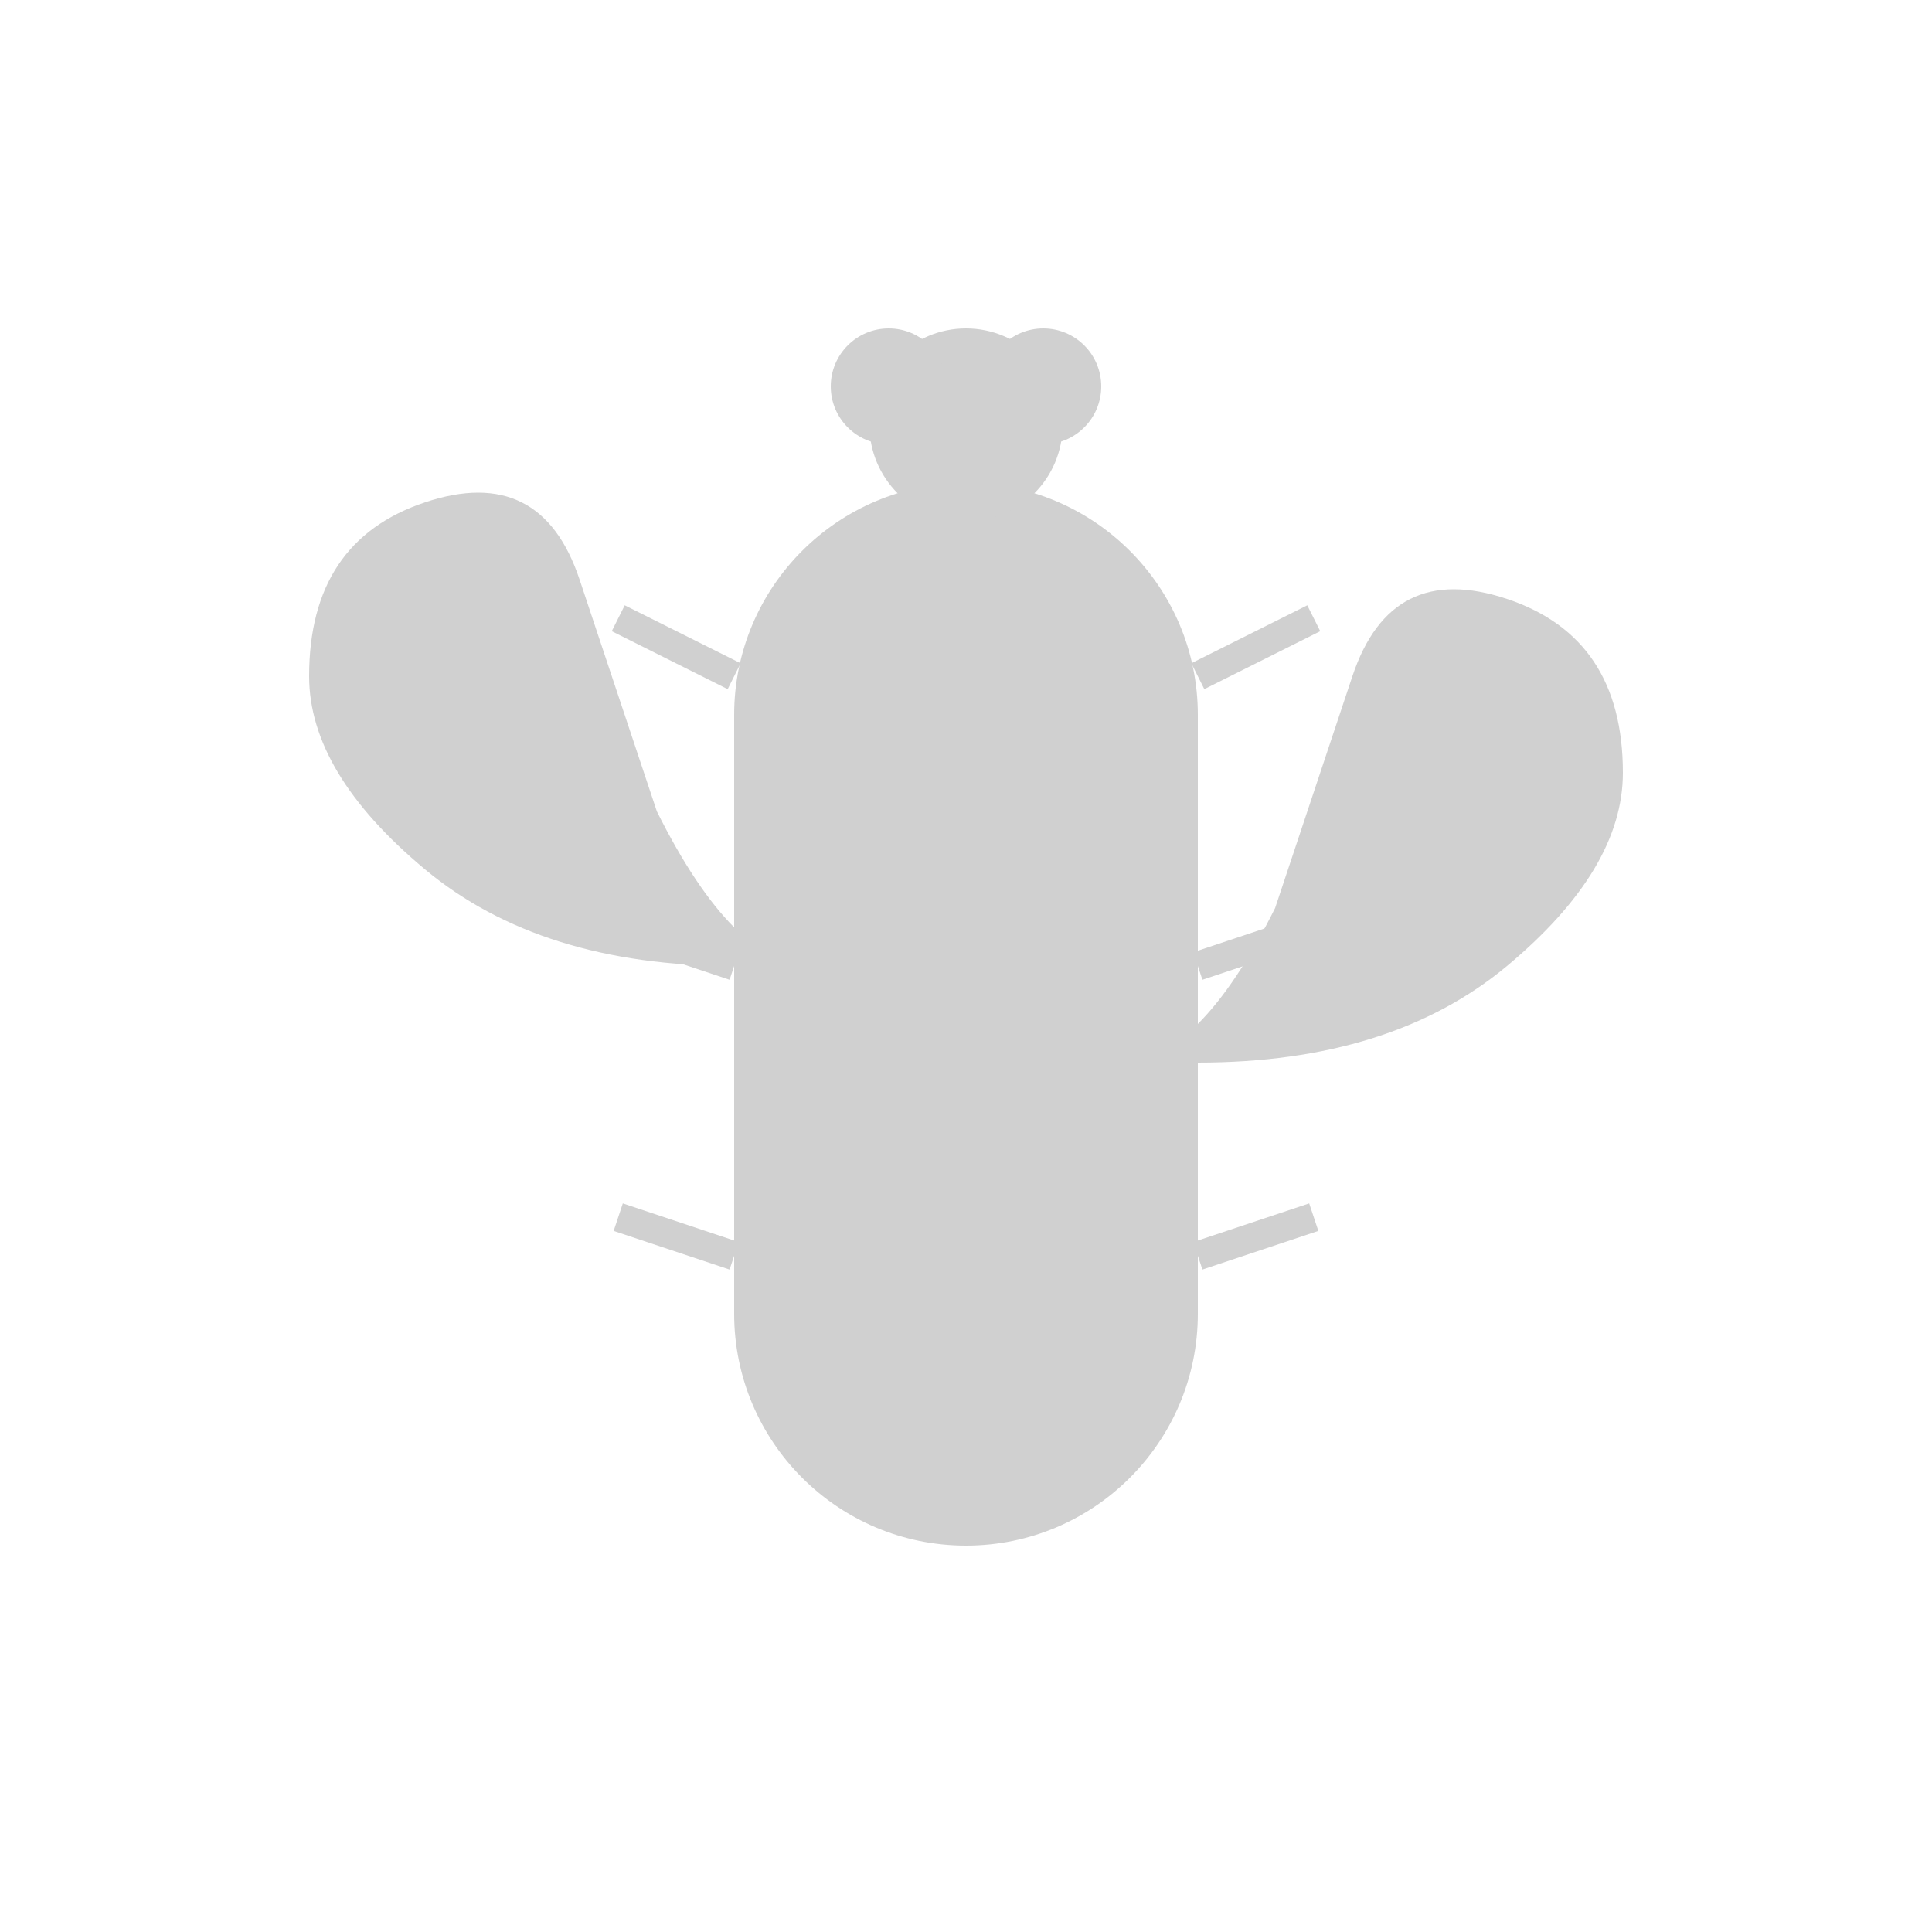
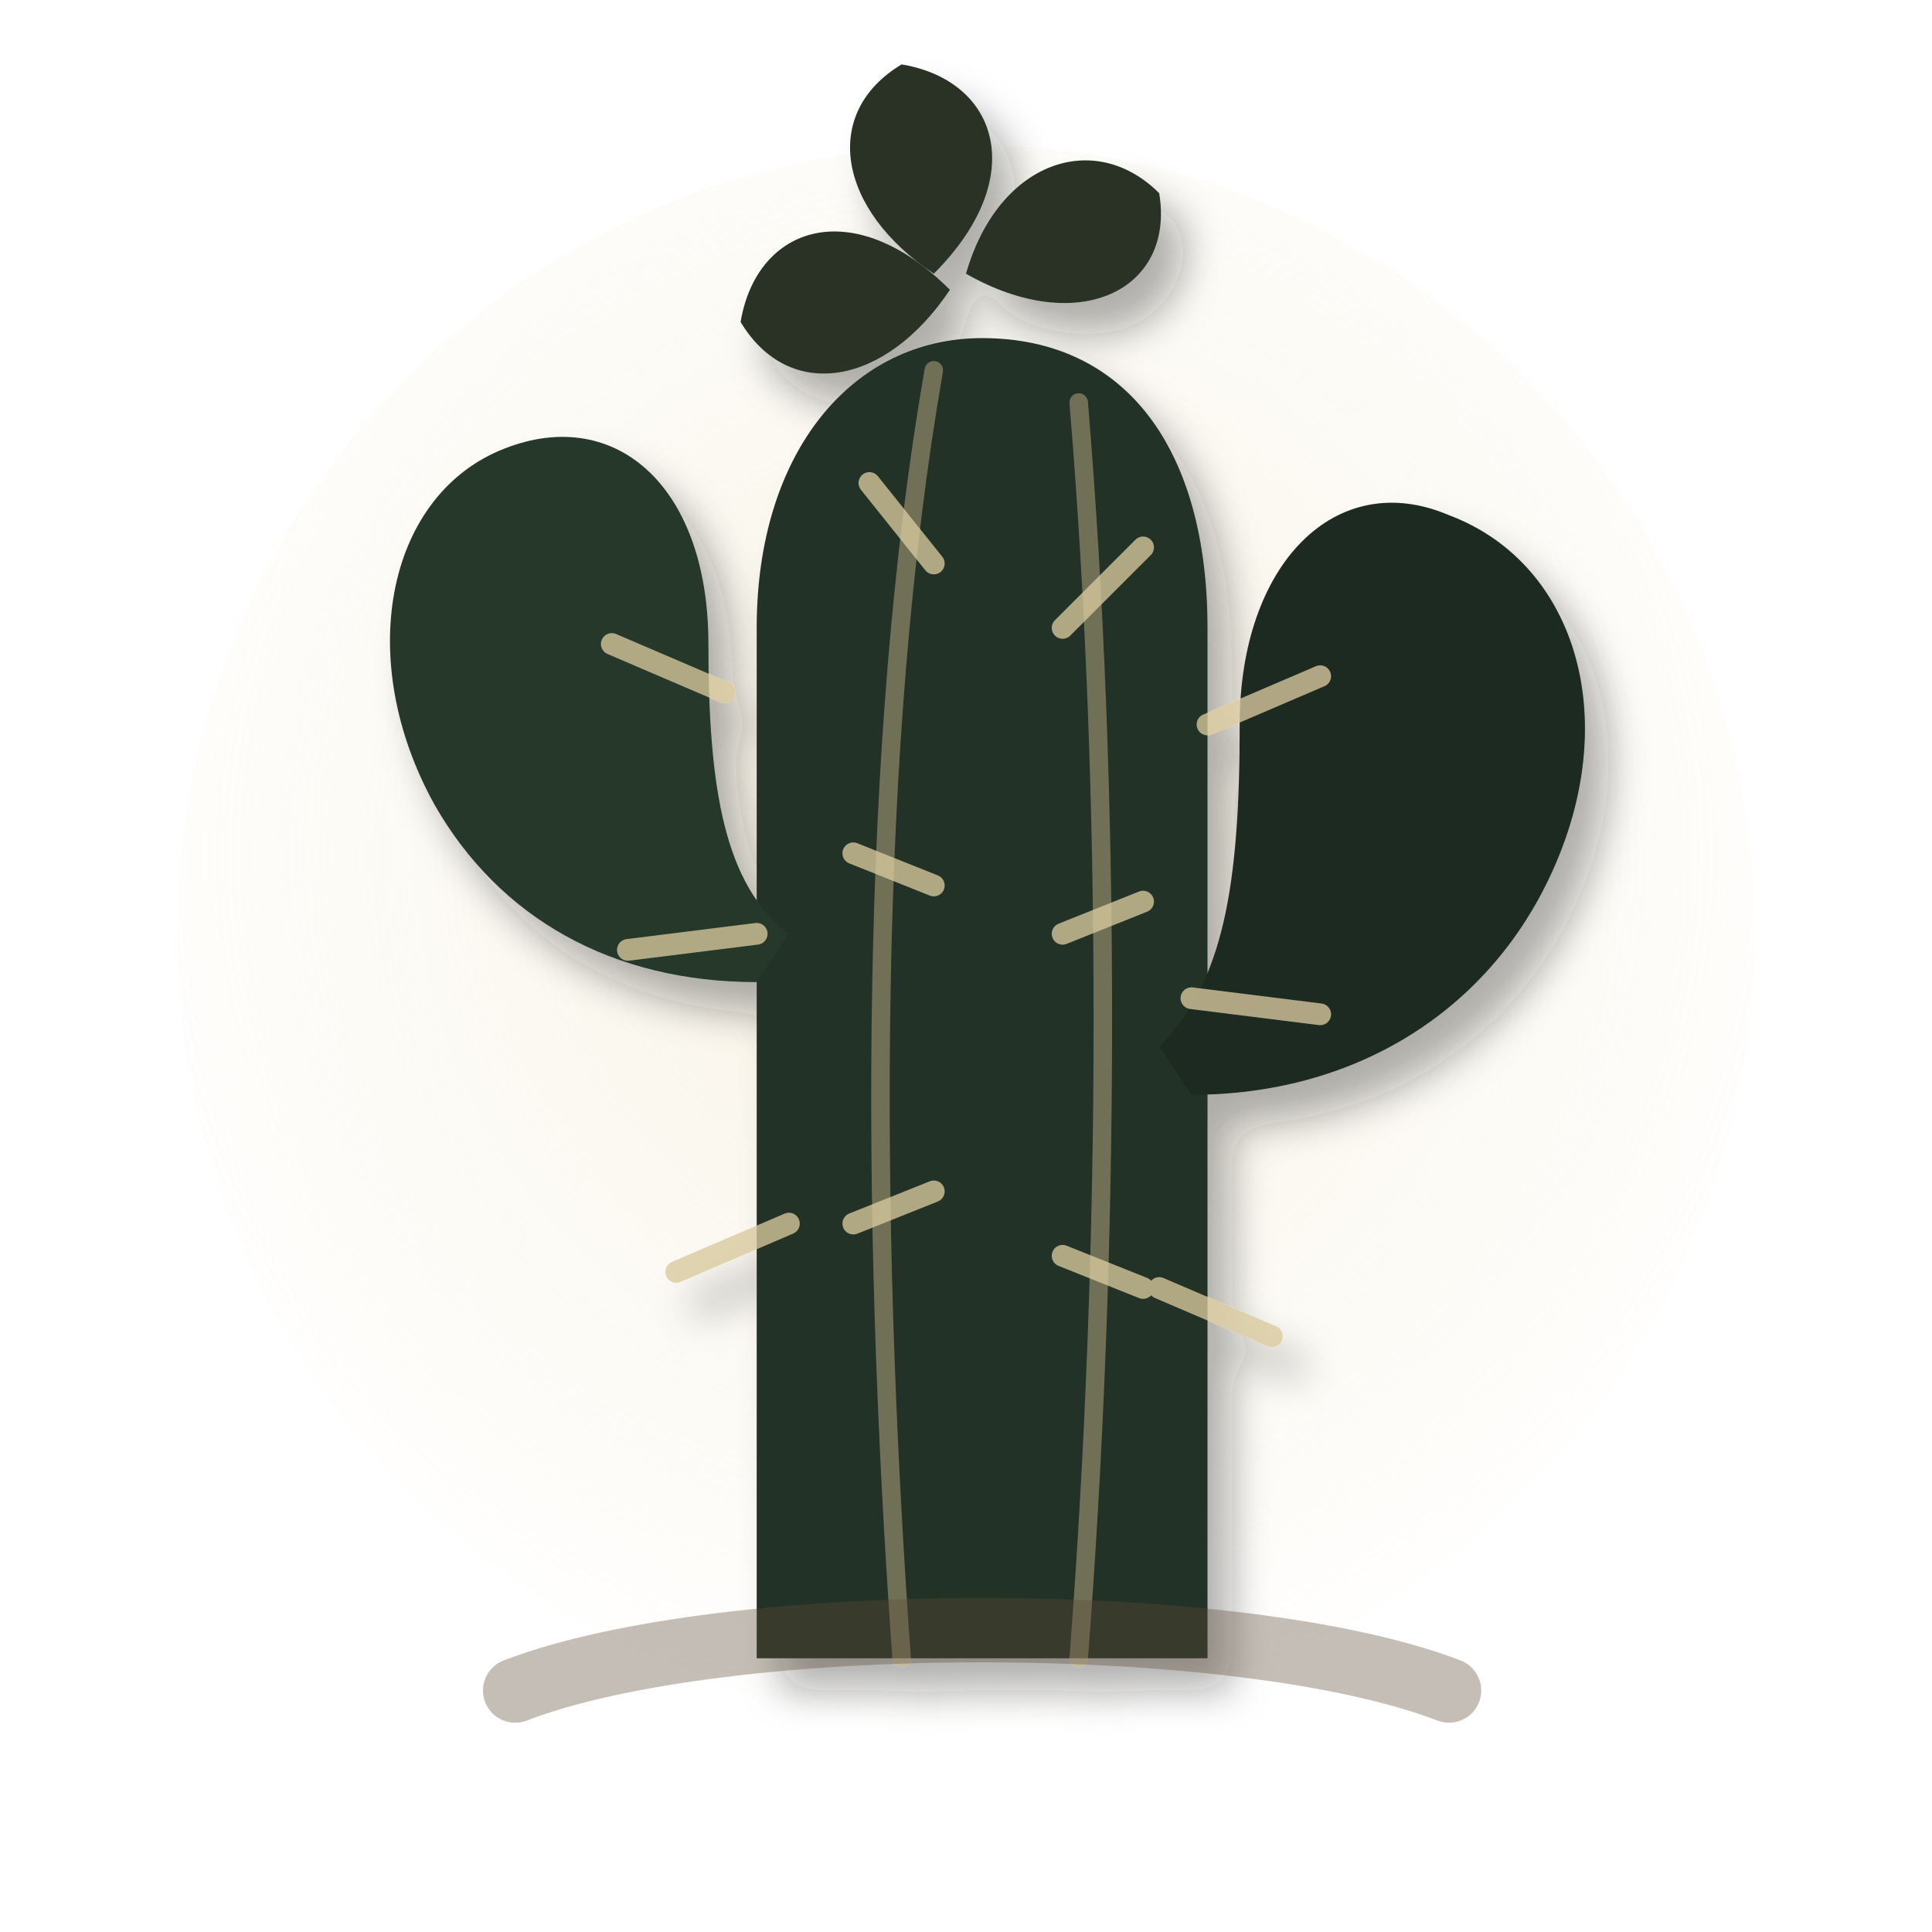
- <svg xmlns="http://www.w3.org/2000/svg" viewBox="0 0 100 100" width="100" height="100">
-   <g fill="#d0d0d0" stroke="none">
-     <rect x="38" y="25" width="24" height="55" rx="12" />
-     <path d="M38,50 Q28,50 22,45 Q16,40 16,35 Q16,28 22,26 Q28,24 30,30 Q32,36 34,42 Q36,46 38,48Z" />
-     <path d="M62,55 Q72,55 78,50 Q84,45 84,40 Q84,33 78,31 Q72,29 70,35 Q68,41 66,47 Q64,51 62,53Z" />
-     <line x1="38" y1="35" x2="32" y2="32" stroke="#d0d0d0" stroke-width="1.5" />
-     <line x1="62" y1="35" x2="68" y2="32" stroke="#d0d0d0" stroke-width="1.5" />
-     <line x1="38" y1="50" x2="32" y2="48" stroke="#d0d0d0" stroke-width="1.5" />
-     <line x1="62" y1="50" x2="68" y2="48" stroke="#d0d0d0" stroke-width="1.5" />
-     <line x1="38" y1="65" x2="32" y2="63" stroke="#d0d0d0" stroke-width="1.5" />
-     <line x1="62" y1="65" x2="68" y2="63" stroke="#d0d0d0" stroke-width="1.5" />
-     <circle cx="50" cy="22" r="5" />
-     <circle cx="46" cy="20" r="3" />
-     <circle cx="54" cy="20" r="3" />
+ <svg xmlns="http://www.w3.org/2000/svg" viewBox="0 0 120 120" width="120" height="120" role="img" aria-label="仙人掌纸剪影">
+   <defs>
+     <radialGradient id="paperGlow" cx="50%" cy="45%" r="58%">
+       <stop offset="0" stop-color="#efe4c4" stop-opacity=".46" />
+       <stop offset="1" stop-color="#efe4c4" stop-opacity="0" />
+     </radialGradient>
+     <filter id="softShadow" x="-20%" y="-20%" width="140%" height="140%">
+       <feDropShadow dx="1.5" dy="2" stdDeviation="1.2" flood-color="#251715" flood-opacity=".34" />
+     </filter>
+   </defs>
+   <circle cx="60" cy="58" r="49" fill="url(#paperGlow)" />
+   <g filter="url(#softShadow)">
+     <path d="M47 39c0-11 6-18 14-18 9 0 14 7 14 18v64H47z" fill="#223026" />
+     <path d="M47 61c-9 0-16-4-20-11-5-9-3-19 4-22 7-3 13 2 13 12 0 9 1 15 5 18z" fill="#263729" />
+     <path d="M74 68c10 0 18-5 22-13 5-10 2-20-6-23-7-3-13 3-13 13 0 10-1 16-5 20z" fill="#1f2b23" />
+     <path d="M58 23c-4 23-4 52-2 80M67 25c2 24 2 52 0 78" fill="none" stroke="#b9aa83" stroke-width="1.15" stroke-linecap="round" opacity=".52" />
+     <g stroke="#d8c99e" stroke-width="1.35" stroke-linecap="round" opacity=".78">
+       <path d="M45 43l-7-3M47 58l-8 1M49 76l-7 3M75 45l7-3M74 62l8 1M72 80l7 3" />
+       <path d="M58 35l-4-5M66 39l5-5M58 55l-5-2M66 58l5-2M58 74l-5 2M66 78l5 2" />
+     </g>
+     <g fill="#2b3326">
+       <path d="M60 17c2-7 8-9 12-5 1 6-5 9-12 5z" />
+       <path d="M58 17c-6-4-7-10-2-13 6 1 8 7 2 13z" />
+       <path d="M59 18c-4 6-10 7-13 2 1-6 7-8 13-2z" />
+     </g>
  </g>
+   <path d="M32 105c13-5 45-5 58 0" fill="none" stroke="#5d4b38" stroke-width="4" stroke-linecap="round" opacity=".36" />
</svg>
